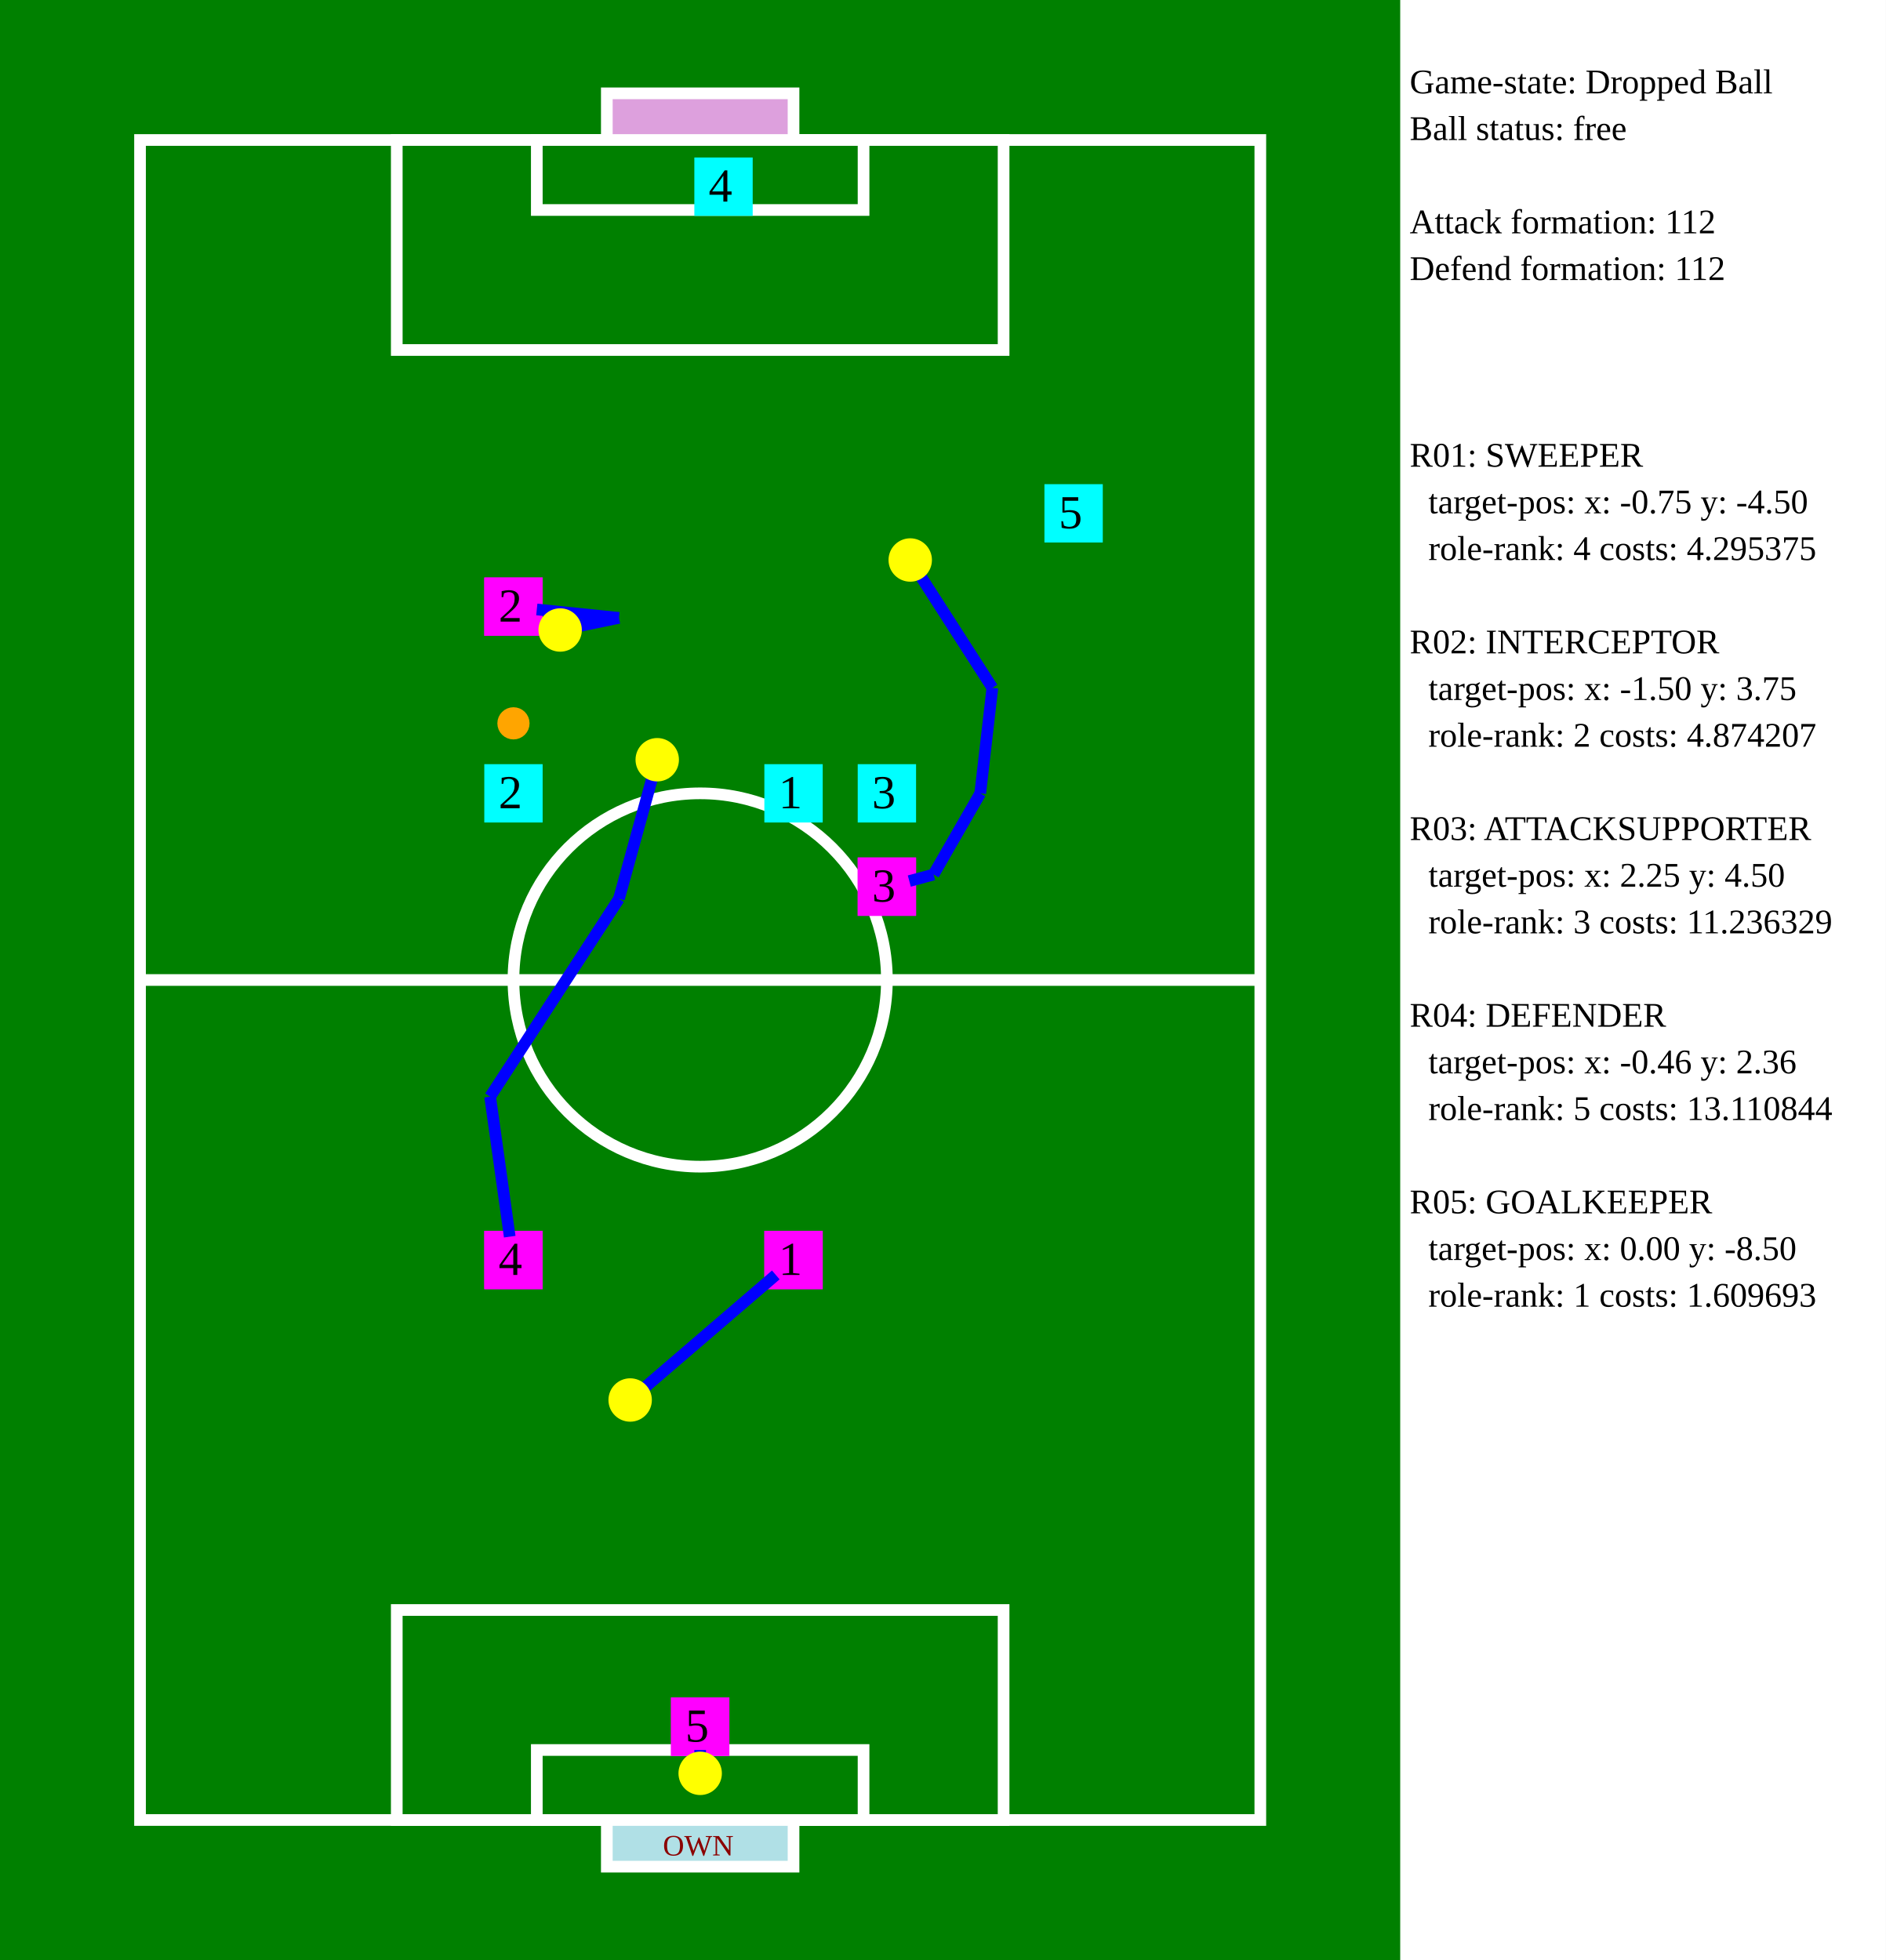
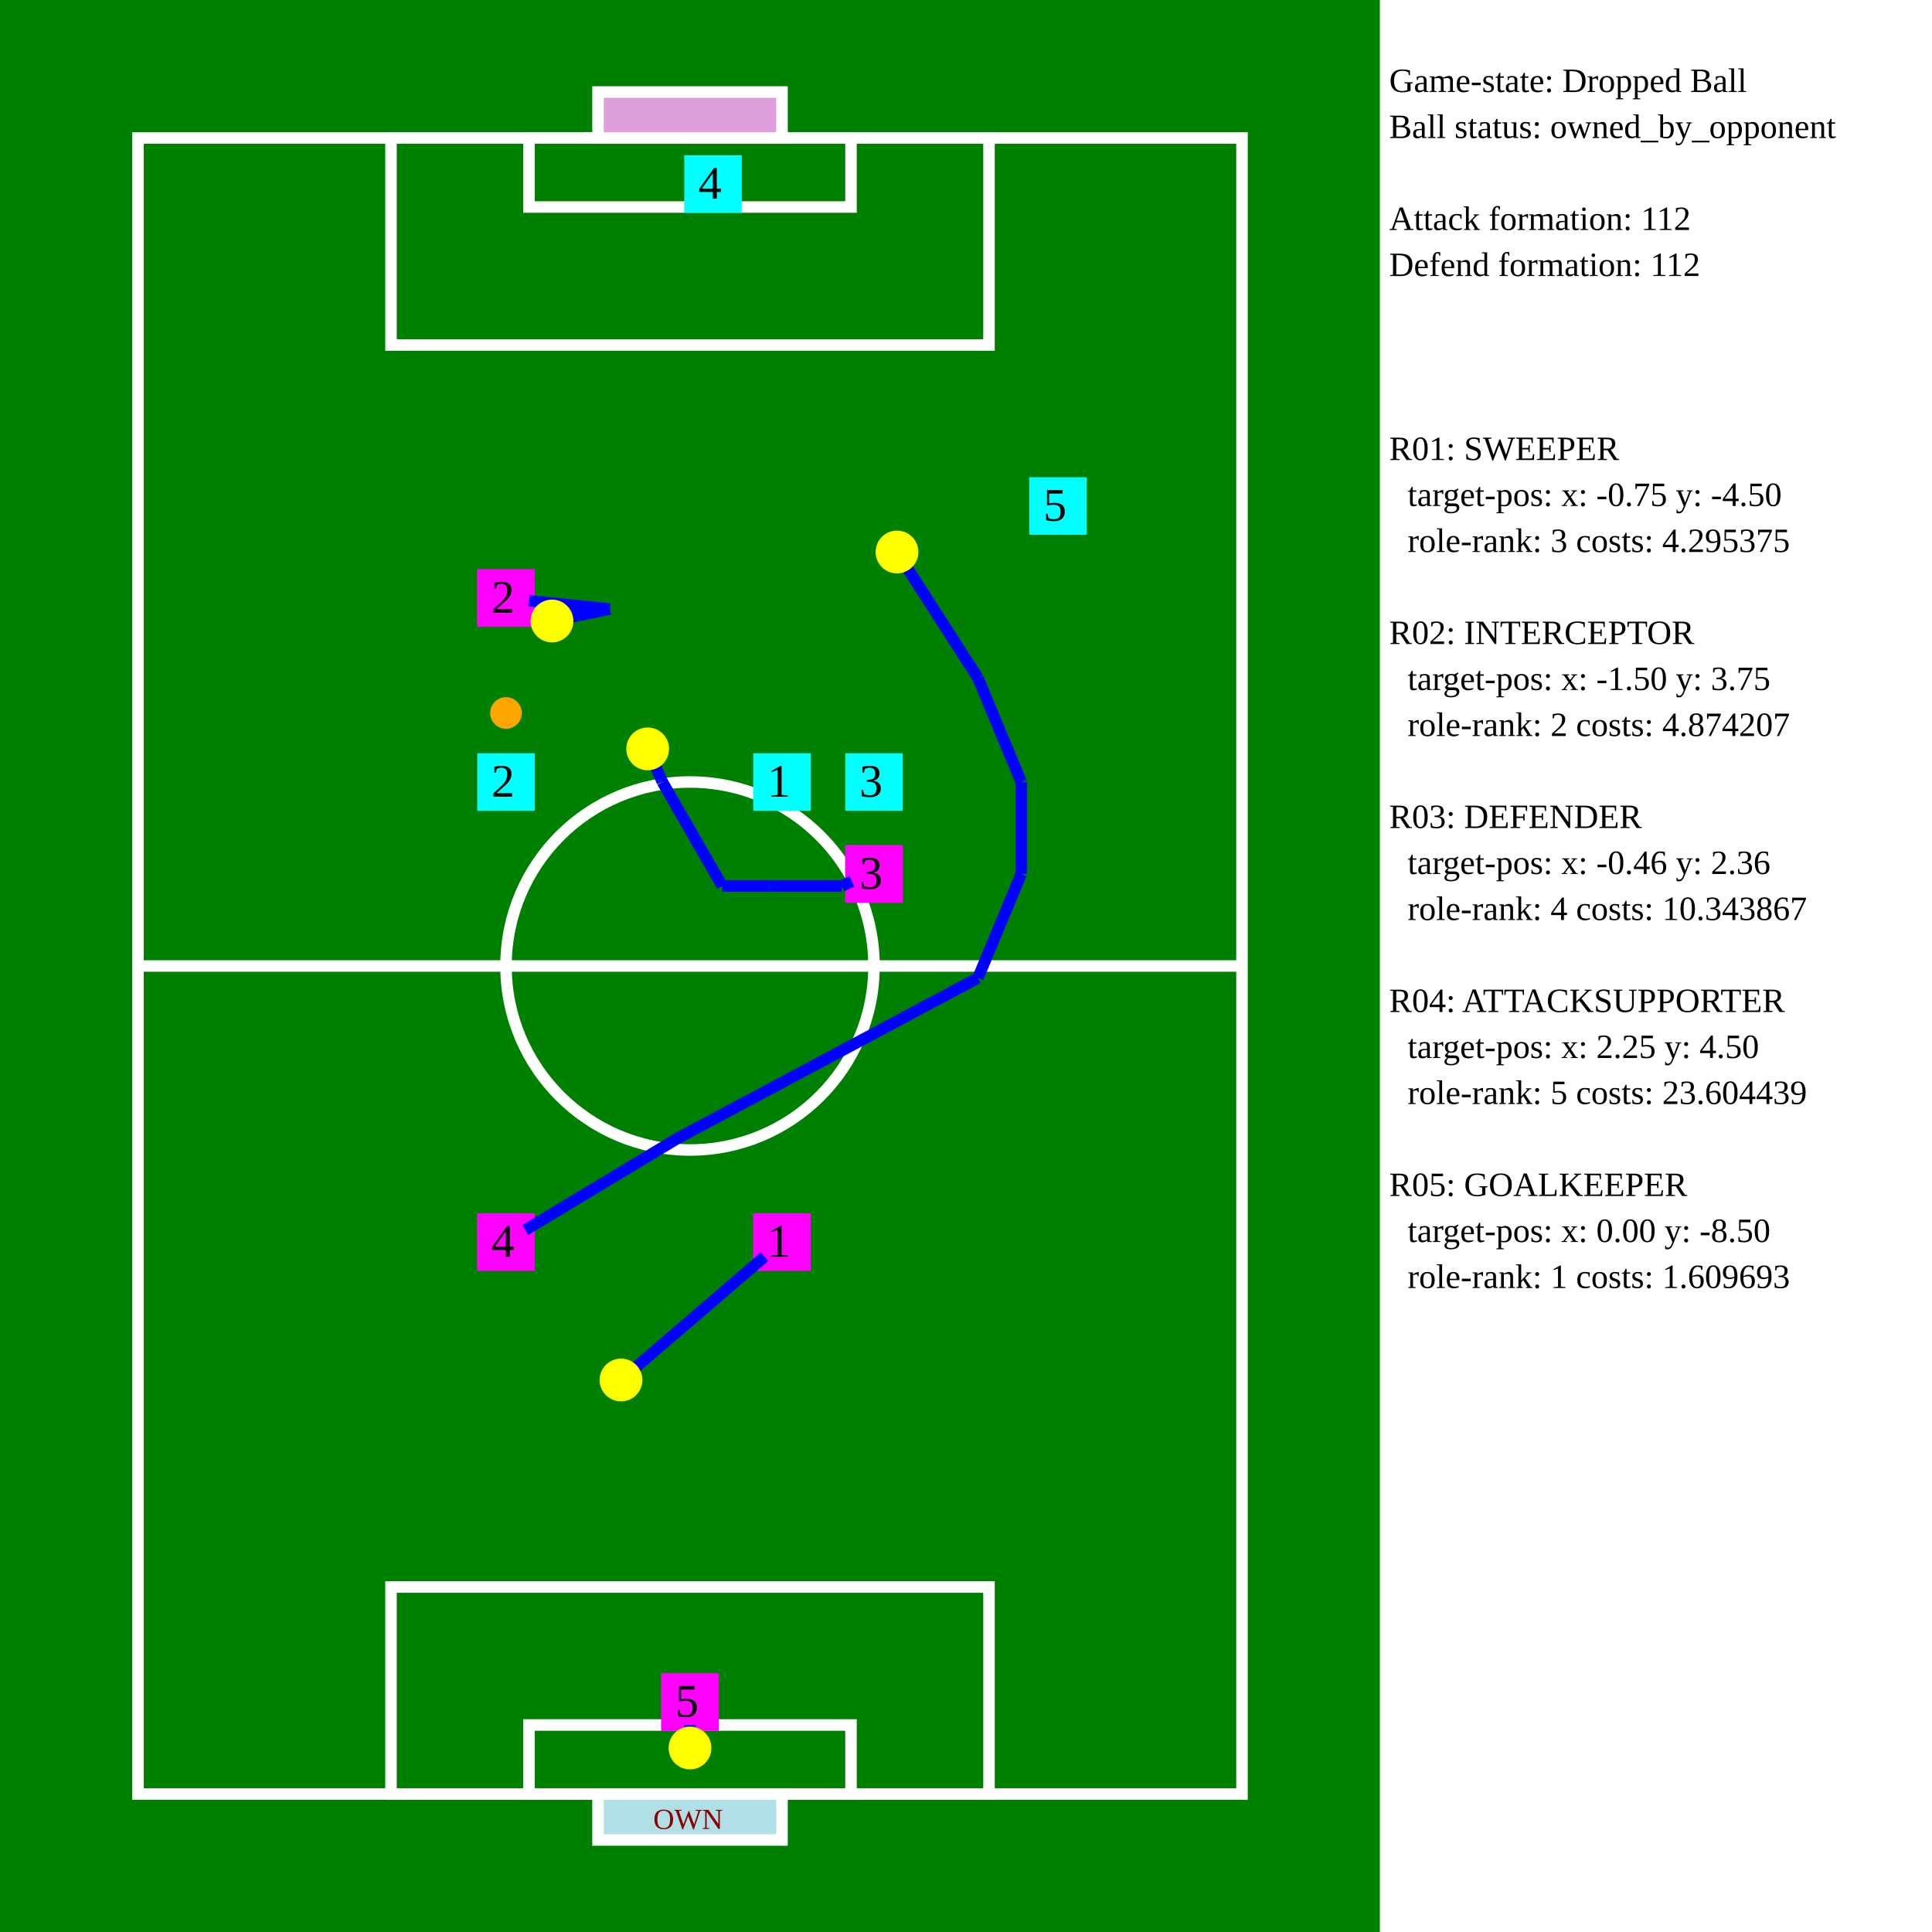
- <svg xmlns="http://www.w3.org/2000/svg" width="20.20cm" height="21.00cm" version="1.1">
+ <svg xmlns="http://www.w3.org/2000/svg" width="21.00cm" height="21.00cm" version="1.1">
  <rect x="0cm" y="0cm" width="15.00cm" height="21.00cm" fill="green" stroke-width="0.02cm" />
-   <rect x="15.00cm" y="0cm" width="5.20cm" height="21.00cm" fill="white" stroke-width="0.02cm" />
+   <rect x="15.00cm" y="0cm" width="6.00cm" height="21.00cm" fill="white" stroke-width="0.02cm" />
  <text x="15.10cm" y="1.00cm" font-size="14" font-weight-absolute="bold" fill="black">Game-state: Dropped Ball</text>
-   <text x="15.10cm" y="1.50cm" font-size="14" font-weight-absolute="bold" fill="black">Ball status: free</text>
+   <text x="15.10cm" y="1.50cm" font-size="14" font-weight-absolute="bold" fill="black">Ball status: owned_by_opponent</text>
  <text x="15.10cm" y="2.50cm" font-size="14" font-weight-absolute="bold" fill="black">Attack formation: 112</text>
  <text x="15.10cm" y="3.00cm" font-size="14" font-weight-absolute="bold" fill="black">Defend formation: 112</text>
  <text x="15.10cm" y="5.00cm" font-size="14" font-weight-absolute="bold" fill="black">R01: SWEEPER</text>
  <text x="15.30cm" y="5.50cm" font-size="14" font-weight-absolute="bold" fill="black">target-pos: x: -0.75 y: -4.50</text>
-   <text x="15.30cm" y="6.00cm" font-size="14" font-weight-absolute="bold" fill="black">role-rank: 4 costs: 4.295375</text>
+   <text x="15.30cm" y="6.00cm" font-size="14" font-weight-absolute="bold" fill="black">role-rank: 3 costs: 4.295375</text>
  <text x="15.10cm" y="7.00cm" font-size="14" font-weight-absolute="bold" fill="black">R02: INTERCEPTOR</text>
  <text x="15.30cm" y="7.50cm" font-size="14" font-weight-absolute="bold" fill="black">target-pos: x: -1.50 y: 3.75</text>
  <text x="15.30cm" y="8.00cm" font-size="14" font-weight-absolute="bold" fill="black">role-rank: 2 costs: 4.874207</text>
-   <text x="15.10cm" y="9.00cm" font-size="14" font-weight-absolute="bold" fill="black">R03: ATTACKSUPPORTER</text>
-   <text x="15.30cm" y="9.50cm" font-size="14" font-weight-absolute="bold" fill="black">target-pos: x: 2.25 y: 4.50</text>
-   <text x="15.30cm" y="10.00cm" font-size="14" font-weight-absolute="bold" fill="black">role-rank: 3 costs: 11.236329</text>
-   <text x="15.10cm" y="11.00cm" font-size="14" font-weight-absolute="bold" fill="black">R04: DEFENDER</text>
-   <text x="15.30cm" y="11.50cm" font-size="14" font-weight-absolute="bold" fill="black">target-pos: x: -0.46 y: 2.36</text>
-   <text x="15.30cm" y="12.00cm" font-size="14" font-weight-absolute="bold" fill="black">role-rank: 5 costs: 13.110844</text>
+   <text x="15.10cm" y="9.00cm" font-size="14" font-weight-absolute="bold" fill="black">R03: DEFENDER</text>
+   <text x="15.30cm" y="9.50cm" font-size="14" font-weight-absolute="bold" fill="black">target-pos: x: -0.46 y: 2.36</text>
+   <text x="15.30cm" y="10.00cm" font-size="14" font-weight-absolute="bold" fill="black">role-rank: 4 costs: 10.343867</text>
+   <text x="15.10cm" y="11.00cm" font-size="14" font-weight-absolute="bold" fill="black">R04: ATTACKSUPPORTER</text>
+   <text x="15.30cm" y="11.50cm" font-size="14" font-weight-absolute="bold" fill="black">target-pos: x: 2.25 y: 4.50</text>
+   <text x="15.30cm" y="12.00cm" font-size="14" font-weight-absolute="bold" fill="black">role-rank: 5 costs: 23.604439</text>
  <text x="15.10cm" y="13.00cm" font-size="14" font-weight-absolute="bold" fill="black">R05: GOALKEEPER</text>
  <text x="15.30cm" y="13.50cm" font-size="14" font-weight-absolute="bold" fill="black">target-pos: x: 0.00 y: -8.50</text>
  <text x="15.30cm" y="14.00cm" font-size="14" font-weight-absolute="bold" fill="black">role-rank: 1 costs: 1.609693</text>
  <rect x="1.50cm" y="1.50cm" width="12.00cm" height="18.00cm" fill="none" stroke="white" stroke-width="0.125cm" />
  <line x1="1.50cm" y1="10.50cm" x2="13.50cm" y2="10.50cm" stroke-width="0.125cm" stroke="white" />
  <circle cx="7.50cm" cy="10.50cm" r="2.00cm" fill="none" stroke="white" stroke-width="0.125cm" />
  <rect x="4.25cm" y="1.50cm" width="6.50cm" height="2.25cm" fill="green" stroke="white" stroke-width="0.125cm" />
  <rect x="4.25cm" y="17.25cm" width="6.50cm" height="2.25cm" fill="green" stroke="white" stroke-width="0.125cm" />
  <rect x="5.75cm" y="1.50cm" width="3.50cm" height="0.75cm" fill="green" stroke="white" stroke-width="0.125cm" />
  <rect x="5.75cm" y="18.75cm" width="3.50cm" height="0.75cm" fill="green" stroke="white" stroke-width="0.125cm" />
  <rect x="6.50cm" y="1.00cm" width="2.00cm" height="0.50cm" fill="plum" stroke="white" stroke-width="0.125cm" />
  <rect x="6.50cm" y="19.50cm" width="2.00cm" height="0.50cm" fill="powderblue" stroke="white" stroke-width="0.125cm" />
  <text x="7.10cm" y="19.88cm" fill="darkred">OWN</text>
  <rect x="8.25cm" y="8.25cm" width="0.50cm" height="0.50cm" fill="cyan" stroke="cyan" stroke-width="0.125cm" />
  <text x="8.34cm" y="8.66cm" font-size="large" font-weight-absolute="bold" fill="black">1</text>
  <rect x="5.25cm" y="8.25cm" width="0.50cm" height="0.50cm" fill="cyan" stroke="cyan" stroke-width="0.125cm" />
  <text x="5.34cm" y="8.66cm" font-size="large" font-weight-absolute="bold" fill="black">2</text>
  <rect x="9.25cm" y="8.25cm" width="0.50cm" height="0.50cm" fill="cyan" stroke="cyan" stroke-width="0.125cm" />
  <text x="9.34cm" y="8.66cm" font-size="large" font-weight-absolute="bold" fill="black">3</text>
  <rect x="7.50cm" y="1.75cm" width="0.50cm" height="0.50cm" fill="cyan" stroke="cyan" stroke-width="0.125cm" />
  <text x="7.59cm" y="2.16cm" font-size="large" font-weight-absolute="bold" fill="black">4</text>
  <rect x="11.25cm" y="5.25cm" width="0.50cm" height="0.50cm" fill="cyan" stroke="cyan" stroke-width="0.125cm" />
  <text x="11.34cm" y="5.66cm" font-size="large" font-weight-absolute="bold" fill="black">5</text>
  <rect x="8.25cm" y="13.25cm" width="0.50cm" height="0.50cm" fill="magenta" stroke="magenta" stroke-width="0.125cm" />
  <rect x="5.25cm" y="6.25cm" width="0.50cm" height="0.50cm" fill="magenta" stroke="magenta" stroke-width="0.125cm" />
  <rect x="9.25cm" y="9.25cm" width="0.50cm" height="0.50cm" fill="magenta" stroke="magenta" stroke-width="0.125cm" />
  <rect x="5.25cm" y="13.25cm" width="0.50cm" height="0.50cm" fill="magenta" stroke="magenta" stroke-width="0.125cm" />
  <rect x="7.25cm" y="18.25cm" width="0.50cm" height="0.50cm" fill="magenta" stroke="magenta" stroke-width="0.125cm" />
  <rect x="8.25cm" y="13.25cm" width="0.50cm" height="0.50cm" fill="magenta" stroke="magenta" stroke-width="0.125cm" />
  <line x1="8.31cm" y1="13.66cm" x2="6.75cm" y2="15.00cm" stroke-width="0.125cm" stroke="blue" />
  <circle cx="6.75cm" cy="15.00cm" r="0.17cm" fill="yellow" stroke="yellow" stroke-width="0.125cm" />
  <rect x="5.25cm" y="6.25cm" width="0.50cm" height="0.50cm" fill="magenta" stroke="magenta" stroke-width="0.125cm" />
  <line x1="5.75cm" y1="6.53cm" x2="6.63cm" y2="6.62cm" stroke-width="0.125cm" stroke="blue" />
  <line x1="6.63cm" y1="6.62cm" x2="6.00cm" y2="6.75cm" stroke-width="0.125cm" stroke="blue" />
  <circle cx="6.00cm" cy="6.75cm" r="0.17cm" fill="yellow" stroke="yellow" stroke-width="0.125cm" />
  <rect x="9.25cm" y="9.25cm" width="0.50cm" height="0.50cm" fill="magenta" stroke="magenta" stroke-width="0.125cm" />
-   <line x1="9.74cm" y1="9.44cm" x2="10.00cm" y2="9.37cm" stroke-width="0.125cm" stroke="blue" />
-   <line x1="10.00cm" y1="9.37cm" x2="10.50cm" y2="8.50cm" stroke-width="0.125cm" stroke="blue" />
-   <line x1="10.50cm" y1="8.50cm" x2="10.63cm" y2="7.37cm" stroke-width="0.125cm" stroke="blue" />
+   <line x1="9.26cm" y1="9.58cm" x2="9.15cm" y2="9.63cm" stroke-width="0.125cm" stroke="blue" />
+   <line x1="9.15cm" y1="9.63cm" x2="8.37cm" y2="9.63cm" stroke-width="0.125cm" stroke="blue" />
+   <line x1="8.37cm" y1="9.63cm" x2="7.85cm" y2="9.63cm" stroke-width="0.125cm" stroke="blue" />
+   <line x1="7.85cm" y1="9.63cm" x2="7.20cm" y2="8.50cm" stroke-width="0.125cm" stroke="blue" />
+   <line x1="7.20cm" y1="8.50cm" x2="7.04cm" y2="8.14cm" stroke-width="0.125cm" stroke="blue" />
+   <circle cx="7.04cm" cy="8.14cm" r="0.17cm" fill="yellow" stroke="yellow" stroke-width="0.125cm" />
+   <rect x="5.25cm" y="13.25cm" width="0.50cm" height="0.50cm" fill="magenta" stroke="magenta" stroke-width="0.125cm" />
+   <line x1="5.71cm" y1="13.37cm" x2="7.37cm" y2="12.37cm" stroke-width="0.125cm" stroke="blue" />
+   <line x1="7.37cm" y1="12.37cm" x2="10.63cm" y2="10.63cm" stroke-width="0.125cm" stroke="blue" />
+   <line x1="10.63cm" y1="10.63cm" x2="11.10cm" y2="9.50cm" stroke-width="0.125cm" stroke="blue" />
+   <line x1="11.10cm" y1="9.50cm" x2="11.10cm" y2="8.50cm" stroke-width="0.125cm" stroke="blue" />
+   <line x1="11.10cm" y1="8.50cm" x2="10.63cm" y2="7.37cm" stroke-width="0.125cm" stroke="blue" />
  <line x1="10.63cm" y1="7.37cm" x2="9.75cm" y2="6.00cm" stroke-width="0.125cm" stroke="blue" />
  <circle cx="9.75cm" cy="6.00cm" r="0.17cm" fill="yellow" stroke="yellow" stroke-width="0.125cm" />
-   <rect x="5.25cm" y="13.25cm" width="0.50cm" height="0.50cm" fill="magenta" stroke="magenta" stroke-width="0.125cm" />
-   <line x1="5.46cm" y1="13.25cm" x2="5.25cm" y2="11.75cm" stroke-width="0.125cm" stroke="blue" />
-   <line x1="5.25cm" y1="11.75cm" x2="6.63cm" y2="9.63cm" stroke-width="0.125cm" stroke="blue" />
-   <line x1="6.63cm" y1="9.63cm" x2="7.04cm" y2="8.14cm" stroke-width="0.125cm" stroke="blue" />
-   <circle cx="7.04cm" cy="8.14cm" r="0.17cm" fill="yellow" stroke="yellow" stroke-width="0.125cm" />
  <rect x="7.25cm" y="18.25cm" width="0.50cm" height="0.50cm" fill="magenta" stroke="magenta" stroke-width="0.125cm" />
  <line x1="7.50cm" y1="18.75cm" x2="7.50cm" y2="19.00cm" stroke-width="0.125cm" stroke="blue" />
  <circle cx="7.50cm" cy="19.00cm" r="0.17cm" fill="yellow" stroke="yellow" stroke-width="0.125cm" />
  <text x="8.34cm" y="13.66cm" font-size="large" font-weight-absolute="bold" fill="black">1</text>
  <text x="5.34cm" y="6.66cm" font-size="large" font-weight-absolute="bold" fill="black">2</text>
  <text x="9.34cm" y="9.66cm" font-size="large" font-weight-absolute="bold" fill="black">3</text>
  <text x="5.34cm" y="13.66cm" font-size="large" font-weight-absolute="bold" fill="black">4</text>
  <text x="7.34cm" y="18.66cm" font-size="large" font-weight-absolute="bold" fill="black">5</text>
  <circle cx="5.50cm" cy="7.75cm" r="0.11cm" fill="orange" stroke="orange" stroke-width="0.125cm" />
</svg>
